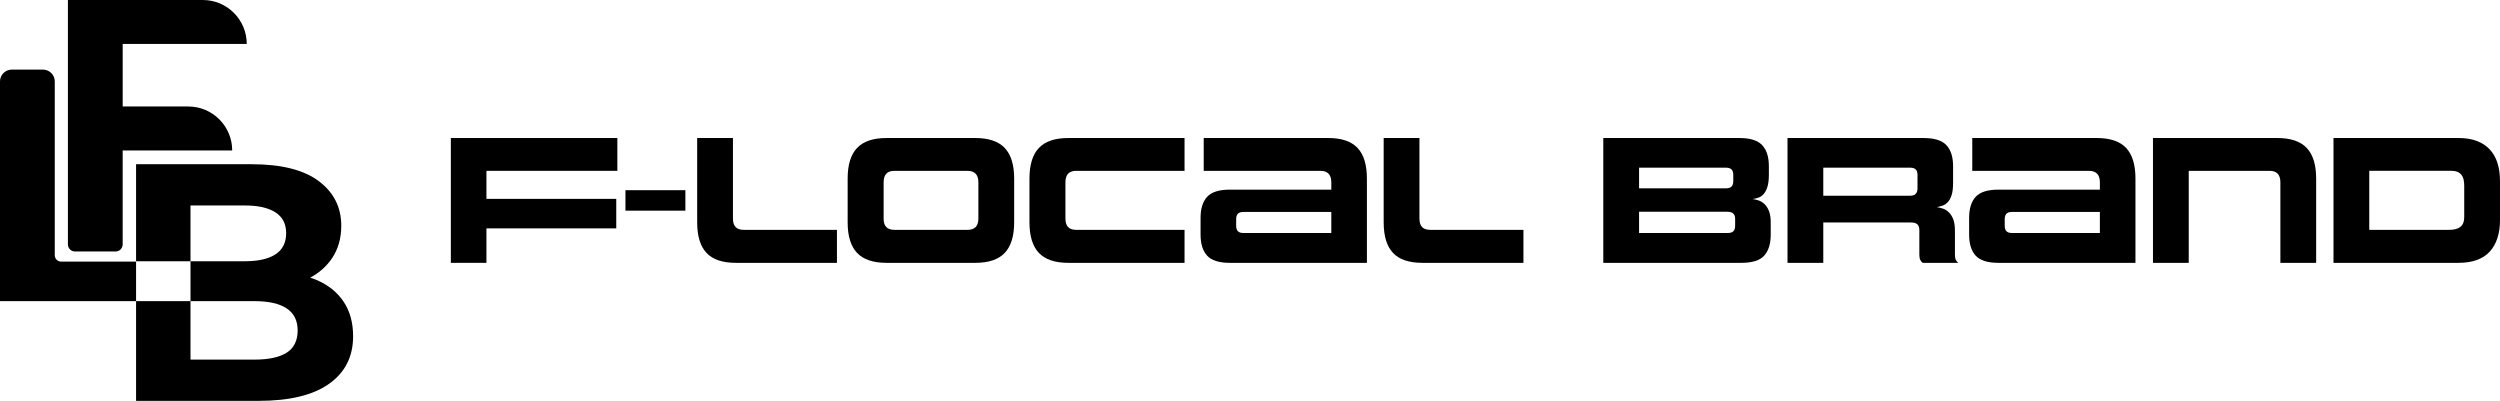
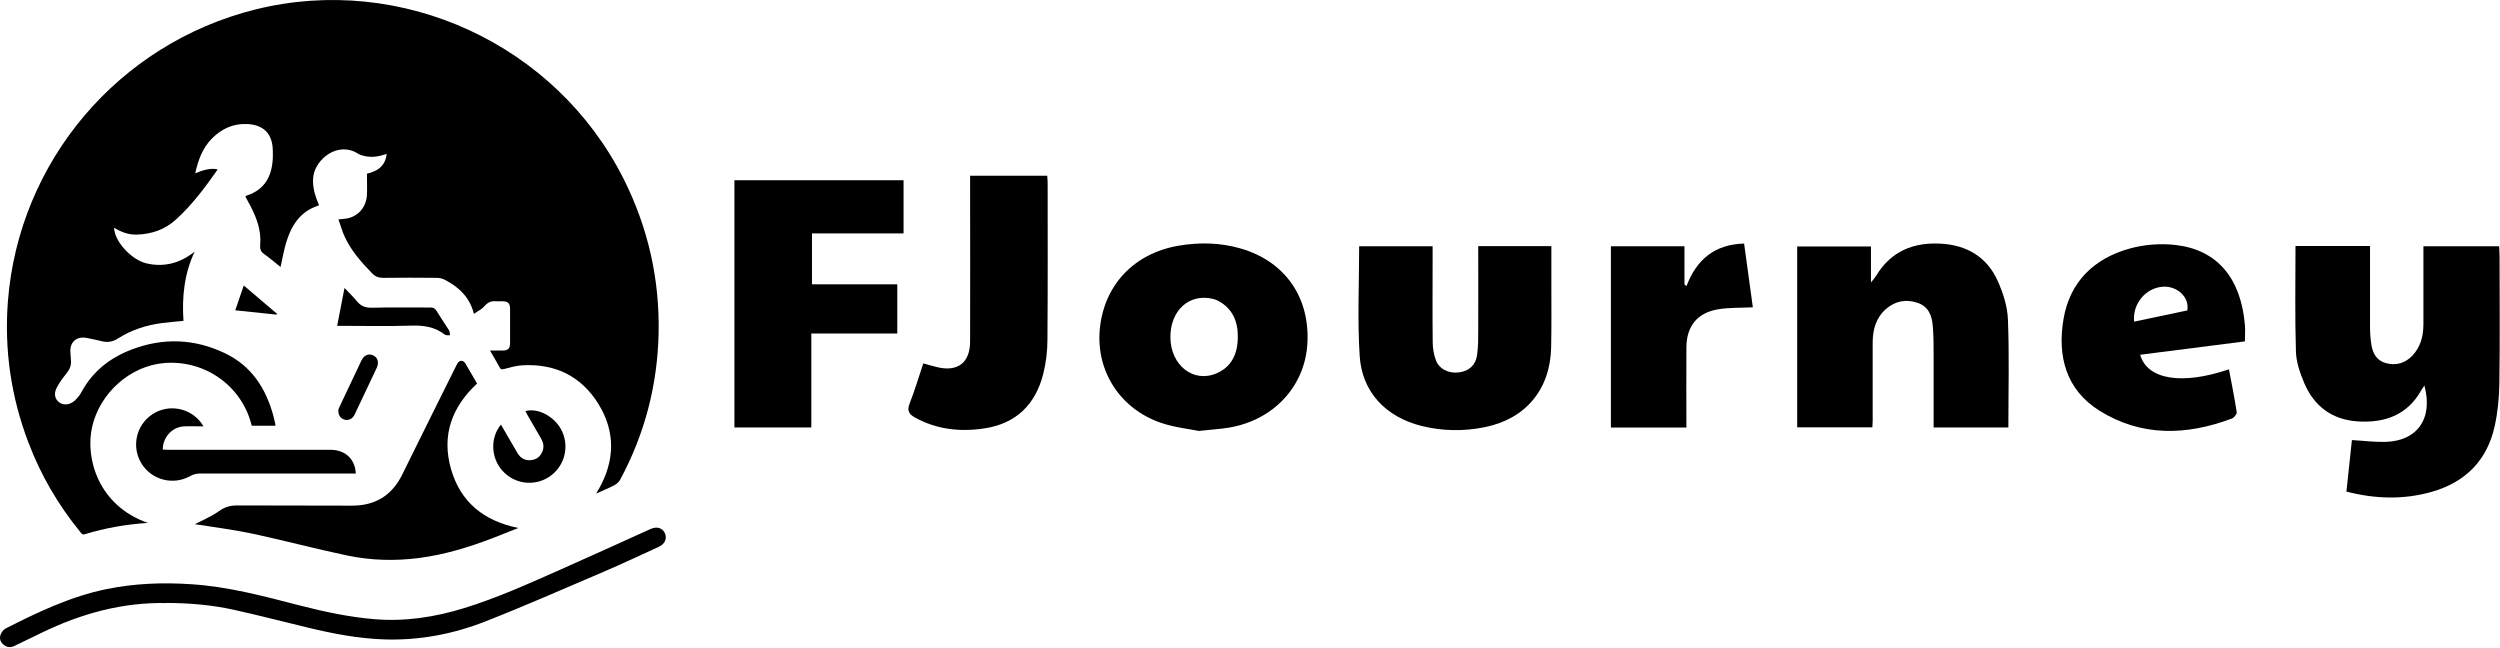
- <svg xmlns="http://www.w3.org/2000/svg" id="Layer_1" height="59" data-name="Layer 1" viewBox="0 0 2189.79 351.12">
+ <svg xmlns="http://www.w3.org/2000/svg" id="Layer_1" viewBox="0 0 231.78 60">
  <defs>
    <style>
      .cls-1 {
        fill: #000;
-         stroke-width: 0px;
      }
    </style>
  </defs>
  <g>
-     <path class="cls-1" d="M203.38,131.77h-95.93v82.27c0,3.46-2.81,6.25-6.26,6.25h-35.45c-3.46,0-6.26-2.79-6.26-6.25V0h118.15c21.26,0,38.5,17.24,38.5,38.5h-108.67v54.78h57.45c21.25,0,38.48,17.24,38.48,38.5Z" />
-     <path class="cls-1" d="M47.97,223.57V71.33c0-5.73-4.64-10.37-10.37-10.37H10.37c-5.73,0-10.37,4.64-10.37,10.37v192.44h119.19v-34.62H53.55c-3.08,0-5.58-2.5-5.58-5.58Z" />
-     <path class="cls-1" d="M300.85,264.07c-5.62-8.29-13.47-14.56-23.54-18.81-1.82-.77-3.68-1.47-5.6-2.08,8.01-4.23,14.42-9.96,19.22-17.15,5.33-8,7.99-17.42,7.99-28.28,0-16.18-6.56-29.21-19.69-39.09-13.13-9.87-32.72-14.81-58.77-14.81h-101.27v84.98h47.67v-48.85h47.67c11.65,0,20.59,2.02,26.8,6.07,6.23,4.05,9.33,10.11,9.33,18.21s-3.1,14.47-9.33,18.5c-6.21,4.05-15.15,6.07-26.8,6.07h-47.67v34.94h55.97c12.43,0,21.86,2.12,28.28,6.37,6.4,4.24,9.62,10.71,9.62,19.39s-3.22,15.35-9.62,19.4c-6.42,4.05-15.85,6.06-28.28,6.06h-55.97v-51.22h-47.67v87.35h107.19c27.24,0,47.87-4.98,61.89-14.95,14.02-9.97,21.02-23.84,21.02-41.61,0-12.04-2.82-22.21-8.44-30.49Z" />
+     <path class="cls-1" d="M217.54,45.59c.18-1.63.34-3.19.51-4.79,1.06.06,2.06.19,3.06.17,3-.06,4.49-2.16,3.66-5.23-.11.17-.2.29-.27.41-1.3,2.34-3.41,3.08-5.92,2.92-2.36-.16-4.04-1.4-4.95-3.56-.39-.92-.74-1.93-.77-2.91-.1-3.24-.04-6.49-.04-9.79h6.91c0,2.53,0,5.02,0,7.51,0,.53.04,1.07.12,1.6.12.83.49,1.52,1.37,1.75.93.25,1.76,0,2.43-.69.76-.8,1.02-1.8,1.03-2.87,0-2.4,0-4.8,0-7.28h7.02c.01.31.04.64.04.97,0,3.92.04,7.84-.02,11.76-.02,1.32-.15,2.66-.43,3.94-.7,3.18-2.71,5.21-5.84,6.1-2.61.74-5.23.67-7.93-.03Z" />
+     <path class="cls-1" d="M186.21,39.63h-6.94c0-2.25,0-4.46,0-6.66,0-.92,0-1.83-.08-2.75-.07-.96-.4-1.81-1.42-2.15-1.07-.36-2.07-.16-2.92.58-.92.81-1.22,1.89-1.23,3.07,0,2.43,0,4.87,0,7.3,0,.18-.02.37-.03.6h-6.97v-16.77h6.84v3.34c.29-.37.42-.51.51-.67,1.37-2.24,3.44-3.07,5.96-2.93,2.4.13,4.27,1.22,5.27,3.43.51,1.13.92,2.4.96,3.62.13,3.3.04,6.62.04,9.98Z" />
+     <path class="cls-1" d="M75.22,30.92v8.71h-7.13v-22.92h15.68v4.93h-8.49v4.72h7.91v4.56h-7.98Z" />
+     <path class="cls-1" d="M111.19,39.96c-.95-.19-2.29-.33-3.53-.75-3.8-1.29-6.04-4.78-5.7-8.65.37-4.11,3.17-7.08,7.31-7.78,1.93-.33,3.85-.29,5.73.25,4.12,1.18,6.46,4.52,6.21,8.83-.23,3.98-3.17,7.12-7.3,7.79-.78.13-1.57.17-2.73.3ZM108.51,31.26c.01,2.62,2.15,4.29,4.31,3.34,1.38-.61,1.9-1.8,1.94-3.22.04-1.48-.42-2.74-1.82-3.49-.16-.09-.35-.14-.53-.19-2.17-.5-3.91,1.09-3.9,3.56Z" />
+     <path class="cls-1" d="M137.08,22.82h6.75c0,1.23,0,2.42,0,3.61,0,1.93.02,3.86-.02,5.78-.08,3.89-2.37,6.65-6.19,7.4-1.94.39-3.9.36-5.83-.12-3.29-.83-5.51-3.11-5.73-6.48-.22-3.36-.05-6.75-.05-10.18h6.81c0,.54,0,1.07,0,1.6,0,2.43-.02,4.87.01,7.3,0,.56.1,1.14.29,1.66.31.84,1.22,1.27,2.18,1.13.92-.13,1.51-.68,1.64-1.59.12-.81.11-1.64.11-2.46.01-2.52,0-5.05,0-7.66Z" />
+     <path class="cls-1" d="M208.13,31.65c-3.27.42-6.49.83-9.71,1.24.65,2.3,3.85,2.84,8.23,1.35.25,1.33.52,2.65.72,3.97.03.17-.24.51-.44.59-4.2,1.58-8.38,1.71-12.28-.72-3.12-1.95-3.93-5.09-3.33-8.54.6-3.45,2.85-5.59,6.14-6.5,1.37-.38,2.89-.49,4.3-.32,3.83.46,6,3.09,6.37,7.4.04.47,0,.94,0,1.54ZM202.79,28.78c.22-1.3-1.02-2.28-2.25-2.2-1.59.1-2.85,1.57-2.68,3.24,1.66-.35,3.3-.7,4.93-1.04Z" />
+     <path class="cls-1" d="M89.93,16.29h7.16c.02.27.04.48.04.7,0,4.83.02,9.67-.02,14.5,0,1.06-.13,2.15-.39,3.18-.72,2.84-2.52,4.61-5.47,5.05-2.24.34-4.4.1-6.42-1.01-.54-.3-.76-.62-.5-1.29.47-1.2.84-2.44,1.27-3.73.46.13.87.25,1.29.35,1.89.46,3.04-.41,3.05-2.36.02-4.77,0-9.54,0-14.31,0-.34,0-.69,0-1.09Z" />
+     <path class="cls-1" d="M156.34,39.64h-6.99v-16.81h6.82v3.55c.06.05.13.09.19.14.93-2.44,2.58-3.86,5.34-3.94.28,2.01.55,3.99.81,5.91-1.14.06-2.21.01-3.24.19-1.91.32-2.9,1.56-2.92,3.5-.02,2.46,0,4.92,0,7.46Z" />
  </g>
  <g>
-     <path class="cls-1" d="M426.07,200.03v30.2h-31.17v-109.34h145.85v28.75h-114.67v24.55h113.71v25.84h-113.71Z" />
-     <path class="cls-1" d="M547.85,184.52v-17.93h52.49v17.93h-52.49Z" />
-     <path class="cls-1" d="M644.59,230.23c-11.74,0-20.32-2.91-25.76-8.72-5.44-5.81-8.16-14.75-8.16-26.81v-73.81h31.33v70.58c0,3.34.78,5.82,2.34,7.43,1.56,1.62,3.9,2.42,7.02,2.42h81.73v28.91h-88.51Z" />
-     <path class="cls-1" d="M776.55,230.23c-11.74,0-20.35-2.91-25.84-8.72-5.49-5.81-8.24-14.75-8.24-26.81v-38.28c0-12.06,2.74-21,8.24-26.81,5.49-5.81,14.11-8.72,25.84-8.72h77.69c11.74,0,20.35,2.91,25.84,8.72,5.49,5.82,8.24,14.75,8.24,26.81v38.28c0,12.06-2.74,21-8.24,26.81-5.49,5.82-14.11,8.72-25.84,8.72h-77.69ZM856.98,159.65c0-3.34-.81-5.84-2.42-7.51-1.61-1.67-3.98-2.5-7.1-2.5h-64.12c-3.12,0-5.46.83-7.02,2.5-1.56,1.67-2.34,4.17-2.34,7.51v31.82c0,3.34.78,5.82,2.34,7.43,1.56,1.62,3.9,2.42,7.02,2.42h64.12c3.12,0,5.49-.81,7.1-2.42,1.62-1.62,2.42-4.09,2.42-7.43v-31.82Z" />
-     <path class="cls-1" d="M1037.56,120.89v28.75h-94.97c-3.12,0-5.46.83-7.02,2.5-1.56,1.67-2.34,4.17-2.34,7.51v31.82c0,3.34.78,5.82,2.34,7.43,1.56,1.62,3.9,2.42,7.02,2.42h94.97v28.91h-101.76c-11.74,0-20.35-2.91-25.84-8.72-5.49-5.81-8.24-14.75-8.24-26.81v-38.28c0-12.06,2.74-21,8.24-26.81,5.49-5.81,14.11-8.72,25.84-8.72h101.76Z" />
-     <path class="cls-1" d="M1051.6,190.82c0-8.08,1.91-14.21,5.74-18.41,3.82-4.2,10.47-6.3,19.95-6.3h88.83v-6.46c0-3.34-.81-5.84-2.42-7.51-1.62-1.67-3.98-2.5-7.11-2.5h-102.24v-28.75h109.02c11.74,0,20.32,2.91,25.76,8.72,5.44,5.82,8.16,14.75,8.16,26.81v73.81h-120c-9.48,0-16.13-2.1-19.95-6.3-3.82-4.2-5.74-10.34-5.74-18.41v-14.7ZM1082.78,191.96v5.81c0,2.16.51,3.74,1.53,4.77s2.56,1.53,4.6,1.53h77.21v-18.41h-77.21c-2.04,0-3.58.51-4.6,1.53-1.02,1.02-1.53,2.61-1.53,4.77Z" />
-     <path class="cls-1" d="M1245.9,230.23c-11.74,0-20.32-2.91-25.76-8.72-5.44-5.81-8.16-14.75-8.16-26.81v-73.81h31.33v70.58c0,3.34.78,5.82,2.34,7.43,1.56,1.62,3.9,2.42,7.02,2.42h81.73v28.91h-88.51Z" />
-     <path class="cls-1" d="M1404.35,230.23v-109.34h119.19c9.48,0,16.15,2.1,20.03,6.3,3.88,4.2,5.81,10.34,5.81,18.41v7.43c0,4.42-.43,7.97-1.29,10.66s-1.96,4.79-3.31,6.3c-1.34,1.51-2.88,2.56-4.6,3.15-1.72.59-3.39,1-5.01,1.21,1.62.22,3.34.62,5.17,1.21,1.83.59,3.55,1.64,5.17,3.15,1.62,1.51,2.93,3.56,3.96,6.14,1.02,2.58,1.53,5.92,1.53,10.01v10.66c0,8.08-1.91,14.21-5.73,18.41-3.82,4.2-10.48,6.3-19.95,6.3h-120.97ZM1435.68,164.98h75.75c1.07,0,2.04-.11,2.91-.32.86-.22,1.56-.56,2.1-1.05.54-.49.97-1.13,1.29-1.94.32-.81.48-1.75.48-2.83v-5.65c0-2.15-.51-3.74-1.54-4.76s-2.56-1.54-4.6-1.54h-76.39v18.09ZM1435.68,185.49v18.57h78.01c2.04,0,3.58-.51,4.6-1.53,1.02-1.02,1.54-2.61,1.54-4.77v-6.3c0-1.07-.16-1.99-.49-2.74-.32-.75-.78-1.37-1.37-1.86-.59-.49-1.32-.84-2.18-1.05-.86-.22-1.78-.32-2.74-.32h-77.37Z" />
-     <path class="cls-1" d="M1684.09,230.23c-.86-.65-1.56-1.51-2.1-2.58s-.8-2.58-.8-4.52v-21.48c0-1.29-.16-2.36-.49-3.23-.32-.86-.81-1.56-1.45-2.1-.65-.54-1.43-.92-2.34-1.13-.92-.21-2.02-.32-3.31-.32h-76.56v35.37h-31.33v-109.34h119.19c9.48,0,16.15,2.1,20.03,6.3,3.88,4.2,5.81,10.34,5.81,18.41v14.53c0,4.52-.43,8.1-1.29,10.74s-1.96,4.68-3.31,6.14c-1.34,1.46-2.88,2.48-4.6,3.07-1.72.59-3.39,1.05-5.01,1.37,1.62.22,3.34.62,5.17,1.21,1.83.59,3.55,1.64,5.17,3.15,1.62,1.51,2.93,3.55,3.96,6.14,1.02,2.58,1.53,5.92,1.53,10.01v21.16c0,1.94.27,3.45.81,4.52.54,1.08,1.24,1.94,2.1,2.58h-31.17ZM1679.57,153.19c0-2.15-.51-3.74-1.54-4.76s-2.56-1.54-4.6-1.54h-76.39v24.55h75.75c1.07,0,2.04-.1,2.91-.32.86-.21,1.56-.59,2.1-1.13.54-.54.97-1.21,1.29-2.02.32-.81.48-1.75.48-2.83v-11.95Z" />
-     <path class="cls-1" d="M1724.79,190.82c0-8.08,1.91-14.21,5.74-18.41,3.82-4.2,10.47-6.3,19.95-6.3h88.83v-6.46c0-3.34-.81-5.84-2.42-7.51-1.62-1.67-3.98-2.5-7.11-2.5h-102.24v-28.75h109.02c11.74,0,20.32,2.91,25.76,8.72,5.44,5.82,8.16,14.75,8.16,26.81v73.81h-120c-9.48,0-16.13-2.1-19.95-6.3-3.82-4.2-5.74-10.34-5.74-18.41v-14.7ZM1755.97,191.96v5.81c0,2.16.51,3.74,1.53,4.77s2.56,1.53,4.6,1.53h77.21v-18.41h-77.21c-2.04,0-3.58.51-4.6,1.53-1.02,1.02-1.53,2.61-1.53,4.77Z" />
-     <path class="cls-1" d="M1997.42,230.23v-70.58c0-3.34-.78-5.84-2.34-7.51-1.56-1.67-3.9-2.5-7.03-2.5h-70.9v80.59h-31.33v-109.34h108.86c11.74,0,20.35,2.91,25.84,8.72,5.49,5.82,8.24,14.75,8.24,26.81v73.81h-31.33Z" />
-     <path class="cls-1" d="M2043.94,120.89h109.5c6.03,0,11.31.84,15.83,2.5,4.52,1.67,8.32,4.12,11.39,7.35,3.07,3.23,5.36,7.19,6.86,11.87,1.51,4.68,2.26,10.04,2.26,16.07v34.24c0,5.82-.75,11.04-2.26,15.67-1.51,4.63-3.74,8.56-6.7,11.79-2.96,3.23-6.73,5.68-11.31,7.35-4.58,1.67-9.93,2.5-16.07,2.5h-109.5v-109.34ZM2075.28,149.64v51.68h70.09c2.16,0,4.04-.22,5.66-.65,1.62-.43,2.99-1.1,4.12-2.02,1.13-.91,1.96-2.07,2.5-3.47.54-1.4.81-3.07.81-5.01v-27.46c0-2.04-.19-3.88-.56-5.49-.38-1.62-1.02-2.99-1.94-4.12-.92-1.13-2.07-1.99-3.47-2.58s-3.12-.89-5.17-.89h-72.03Z" />
+     <path class="cls-1" d="M22.76,18.21c.06-.04.08-.07.12-.08,1.65-.54,2.32-1.77,2.41-3.41.01-.27.01-.53,0-.8-.03-1.51-.84-2.34-2.35-2.42-1.31-.07-2.4.44-3.3,1.35-.86.88-1.27,1.98-1.54,3.22.7-.29,1.34-.5,2.04-.38,0,.03.02.06,0,.08-1.14,1.63-2.33,3.22-3.81,4.57-1.05.96-2.28,1.37-3.67,1.41-.76.02-1.44-.24-2.08-.64,0,1.21,1.57,2.98,3.01,3.31,1.64.38,3.12-.03,4.46-1.09-.97,2.04-1.19,4.2-1.04,6.42-.68.07-1.33.11-1.98.2-1.46.19-2.84.63-4.09,1.43-.46.3-.95.39-1.48.26-.45-.12-.91-.2-1.37-.3-.99-.21-1.65.37-1.56,1.37.02.24.03.48.05.72.04.46-.13.83-.41,1.18-.33.41-.65.84-.9,1.31-.3.56-.19,1.07.2,1.37.41.31,1,.27,1.46-.15.25-.23.47-.5.63-.8,1.03-1.91,2.63-3.16,4.61-3.92,2.94-1.13,5.85-1.03,8.69.33,2.45,1.17,3.78,3.24,4.48,5.78.07.27.13.54.19.81,0,.03,0,.07,0,.13h-2.19c-.88-3.64-4.29-6.13-8.12-5.81-3.14.26-5.96,2.76-6.68,5.92-.66,2.92.59,7.31,5.17,8.9-2.02.13-3.95.47-5.85,1.05-.26.08-.34-.12-.45-.25-2.03-2.49-3.63-5.24-4.77-8.24-1.61-4.22-2.25-8.58-1.91-13.08C1.73,14.97,10.97,4.05,23.67.88c13.56-3.38,27.88,3.22,34.16,15.73,2.26,4.51,3.34,9.29,3.23,14.33-.11,4.79-1.29,9.3-3.56,13.53-.11.21-.33.4-.55.52-.51.27-1.05.48-1.68.77.11-.19.18-.29.23-.39,1.51-2.64,1.58-5.33-.02-7.92-1.6-2.59-4.03-3.76-7.07-3.58-.56.03-1.12.2-1.67.34-.2.05-.31.06-.42-.15-.27-.5-.56-.99-.89-1.56.43,0,.79,0,1.15,0,.52,0,.71-.18.71-.71,0-1.05,0-2.1,0-3.15,0-.52-.2-.71-.72-.71-.2,0-.41.02-.61,0-.44-.04-.76.12-1.05.46-.24.28-.61.45-.97.71-.4-1.56-1.4-2.48-2.68-3.15-.22-.12-.5-.19-.75-.19-1.66-.02-3.32-.02-4.98,0-.42,0-.75-.12-1.04-.43-1-1.03-1.95-2.1-2.55-3.42-.23-.5-.37-1.04-.56-1.57.37-.04.66-.05.94-.12.98-.25,1.65-1.09,1.7-2.17.03-.63,0-1.26,0-1.95.87-.2,1.7-.62,1.83-1.83-.67.23-1.32.35-1.99.21-.22-.05-.45-.1-.64-.22-1.92-1.22-3.93.52-4.16,2.02-.11.74.03,1.43.27,2.12.07.2.16.4.24.6-.02.02-.03.06-.05.06-1.75.56-2.56,1.93-3.03,3.57-.19.68-.31,1.38-.48,2.12-.51-.4-.99-.82-1.51-1.19-.32-.22-.41-.46-.38-.85.12-1.28-.3-2.44-.87-3.56-.16-.3-.33-.6-.5-.92Z" />
+     <path class="cls-1" d="M18.07,48.6c.72-.38,1.55-.72,2.26-1.23.53-.38,1.04-.51,1.67-.51,3.53.02,7.07,0,10.6.02,2.19.01,3.74-.94,4.7-2.9,1.65-3.36,3.33-6.71,4.99-10.06.03-.07.06-.14.1-.2.2-.34.54-.37.75-.03.37.61.72,1.24,1.09,1.87-2.35,2.18-3.3,4.81-2.42,7.91.87,3.07,3.04,4.83,6.24,5.48-.87.34-1.66.67-2.45.97-2.2.84-4.45,1.52-6.8,1.82-2.21.28-4.41.22-6.57-.23-2.93-.61-5.83-1.39-8.76-2.02-1.64-.35-3.31-.56-4.97-.83-.17-.03-.34-.04-.42-.05Z" />
+     <path class="cls-1" d="M15.45,55.91c-4.09-.08-7.91.97-11.56,2.74-.85.41-1.7.83-2.56,1.24-.35.17-.69.14-1-.12-.29-.24-.41-.57-.28-.92.08-.22.26-.46.45-.57,3.01-1.53,6.06-2.99,9.41-3.67,2.56-.52,5.15-.62,7.75-.45,3.46.21,6.78,1.11,10.12,1.97,2.26.58,4.53,1.07,6.86,1.27,2.88.25,5.68-.18,8.42-1.03,3.08-.95,6-2.28,8.94-3.58,2.78-1.23,5.53-2.49,8.3-3.74.55-.25,1.04-.14,1.3.3.29.5.08,1.07-.51,1.34-1.71.78-3.42,1.59-5.15,2.33-3.65,1.56-7.28,3.16-10.98,4.61-2.99,1.17-6.12,1.76-9.36,1.65-2.39-.08-4.72-.53-7.04-1.09-2.29-.55-4.56-1.14-6.86-1.65-2.06-.46-4.15-.63-6.26-.64Z" />
+     <path class="cls-1" d="M18.85,39.53c-.66,0-1.24-.03-1.81,0-1.09.07-1.95,1.01-1.95,2.15.15,0,.31.02.47.02,5.02,0,10.03,0,15.05,0,1.2,0,2.05.62,2.31,1.69.04.14.04.3.07.51h-.51c-4.66,0-9.32,0-13.98,0-.28,0-.6.09-.85.23-1.58.89-3.57.39-4.53-1.15-.95-1.54-.51-3.56.99-4.56,1.49-1,3.52-.63,4.57.82.04.06.08.13.18.28Z" />
+     <path class="cls-1" d="M46.44,39.36c.52.9,1.03,1.78,1.54,2.65.28.48.72.71,1.27.65.52-.06.88-.36,1.06-.86.14-.39.07-.77-.14-1.13-.43-.74-.86-1.49-1.29-2.23-.06-.11-.11-.22-.17-.33,1.22-.33,2.82.57,3.42,1.92.68,1.52.15,3.3-1.25,4.2-1.39.89-3.21.64-4.31-.6-1.06-1.19-1.14-3.05-.12-4.27Z" />
+     <path class="cls-1" d="M31.26,30.2c.23-1.17.45-2.29.68-3.5.42.44.8.8,1.13,1.21.37.46.79.63,1.39.62,1.82-.05,3.64-.01,5.47-.02.24,0,.39.07.52.28.38.62.8,1.23,1.19,1.85.07.12.05.29.08.44-.16-.01-.36.03-.47-.05-.94-.74-2-.88-3.16-.84-2.12.07-4.25.02-6.38.02h-.44Z" />
+     <path class="cls-1" d="M31.36,38.03c.02-.06.06-.21.13-.34.67-1.42,1.34-2.83,2.01-4.25.24-.51.67-.7,1.1-.49.43.2.56.66.32,1.17-.68,1.44-1.36,2.88-2.04,4.31-.19.4-.56.58-.93.48-.36-.1-.6-.41-.58-.87Z" />
+     <path class="cls-1" d="M22.6,26.47c1.07.91,2.07,1.77,3.08,2.62,0,.03-.02.05-.03.08-1.26-.13-2.52-.26-3.84-.4.27-.77.52-1.5.79-2.3Z" />
  </g>
</svg>
